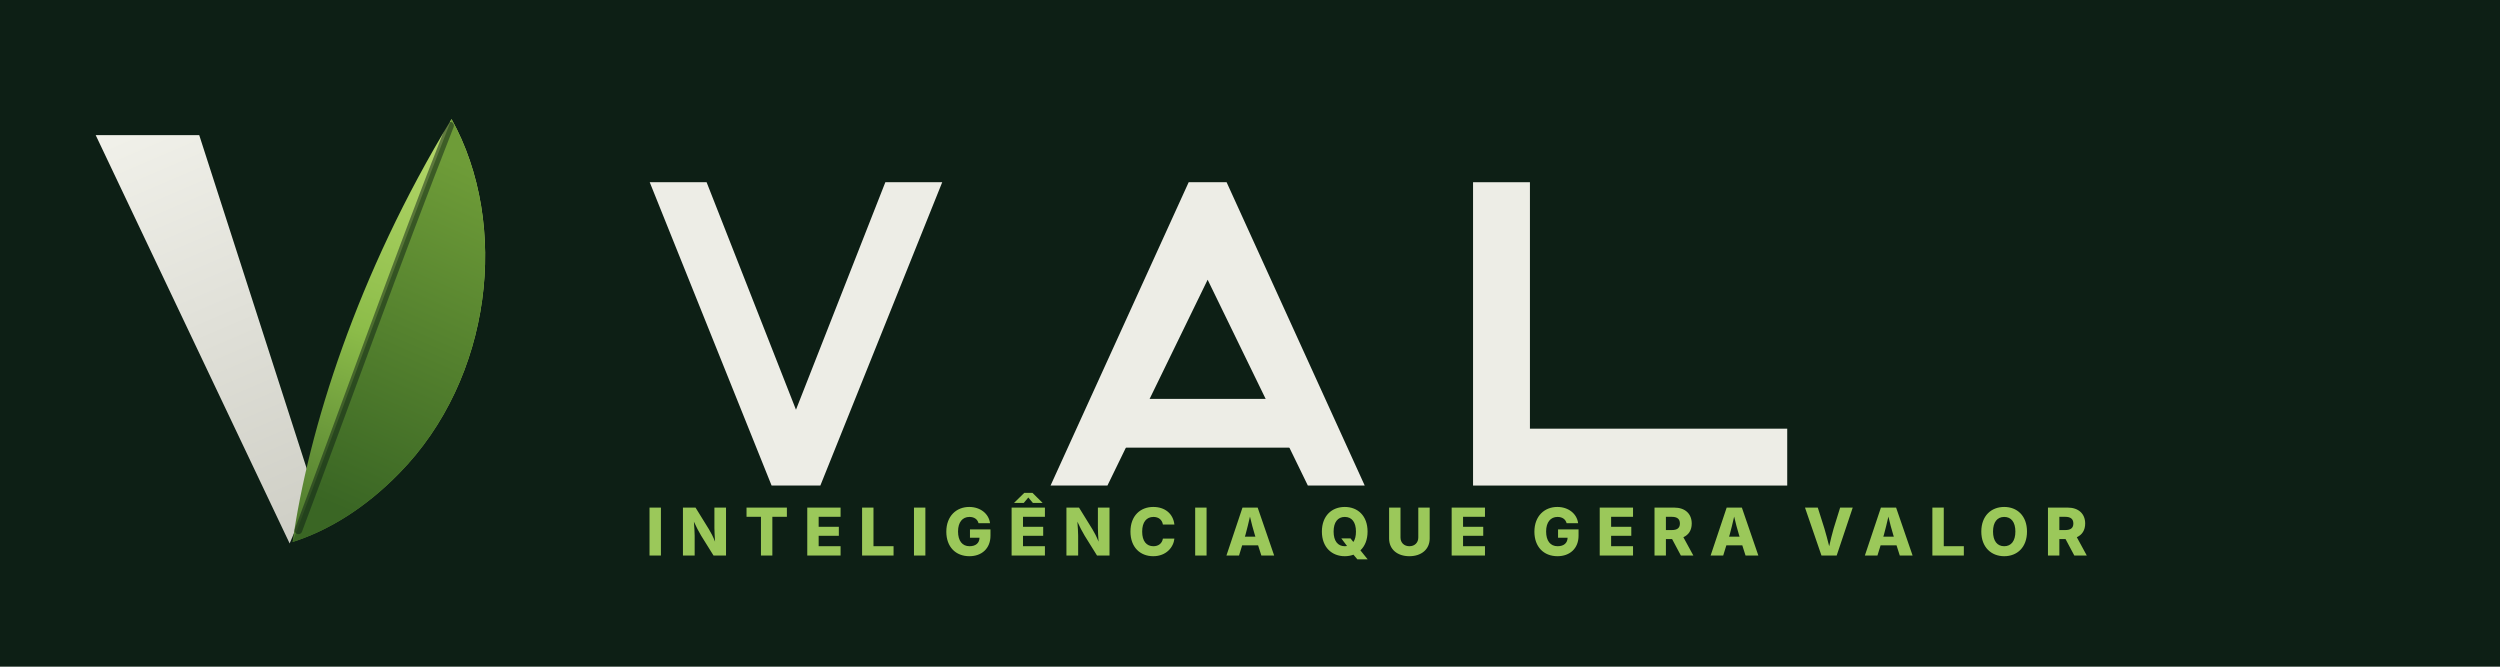
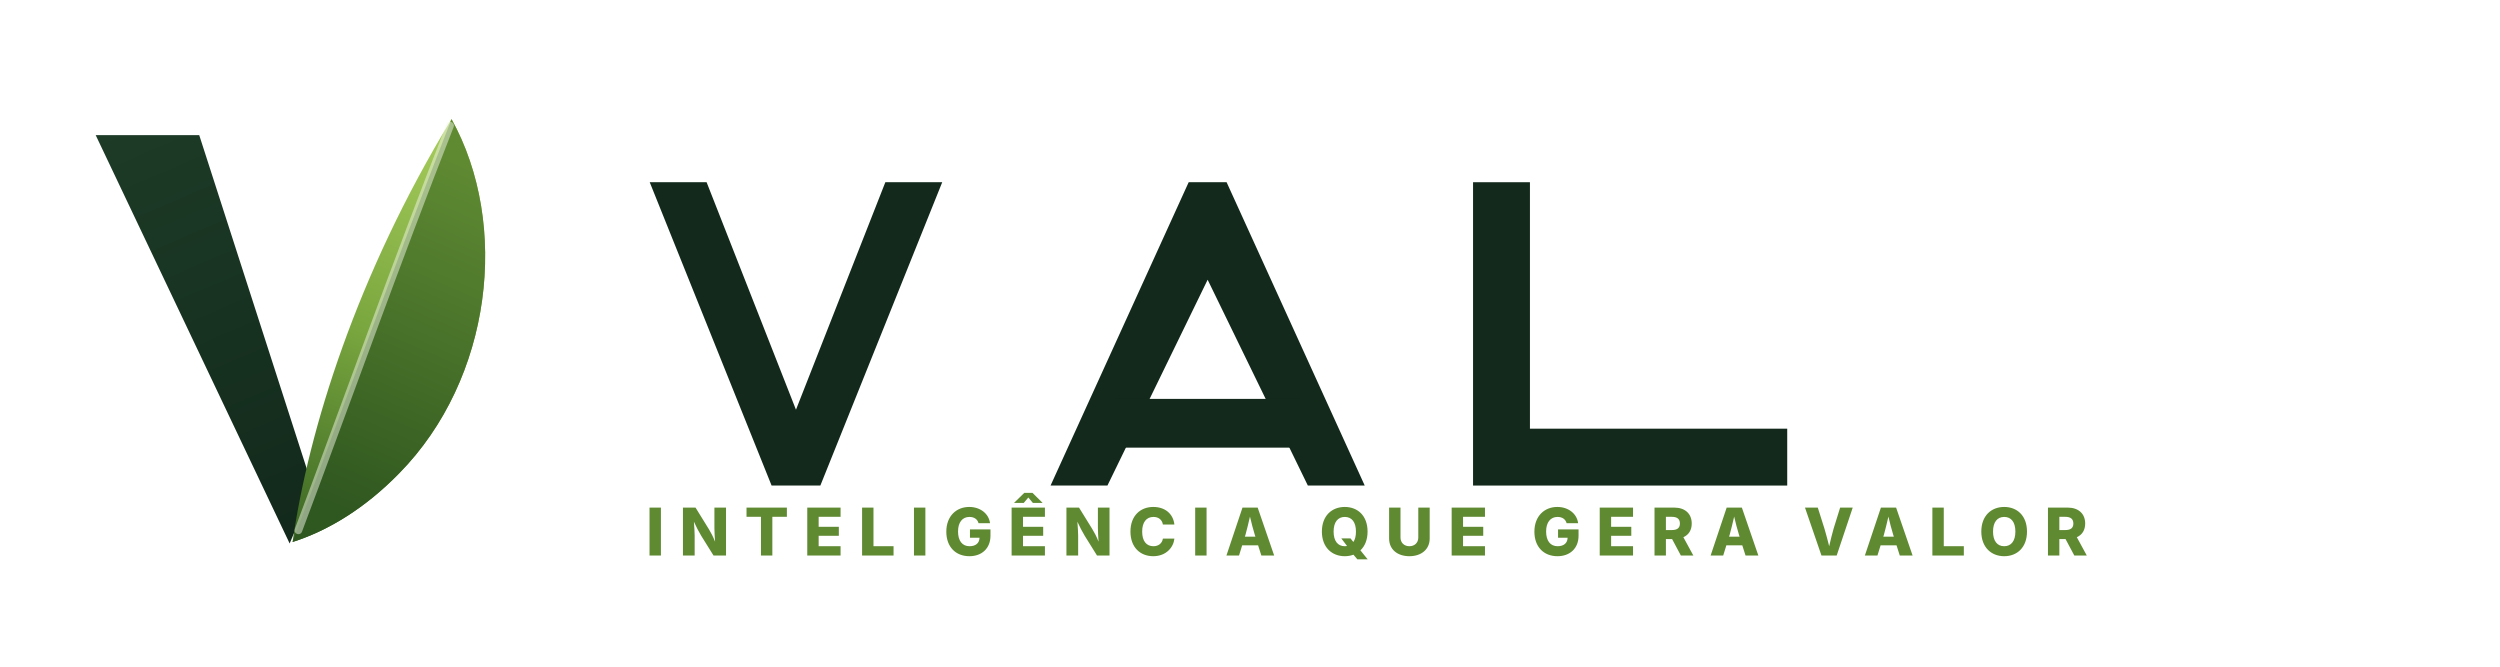
<svg xmlns="http://www.w3.org/2000/svg" viewBox="0 0 360 96" fill="none" role="img" aria-labelledby="title">
-   <rect width="360" height="96" fill="#0D1F15" />
  <defs>
-     <linearGradient id="dstem" x1="6" y1="4" x2="30" y2="60" gradientUnits="userSpaceOnUse">
-       <stop stop-color="#F1F1EA" />
-       <stop offset="1" stop-color="#CFCFC6" />
+     <linearGradient id="lstem" x1="6" y1="4" x2="30" y2="60" gradientUnits="userSpaceOnUse">
+       <stop stop-color="#1D3B27" />
+       <stop offset="1" stop-color="#12291B" />
    </linearGradient>
-     <linearGradient id="dleaf" x1="52" y1="4" x2="32" y2="59" gradientUnits="userSpaceOnUse">
-       <stop stop-color="#B6D96B" />
-       <stop offset=".52" stop-color="#8CBC49" />
-       <stop offset="1" stop-color="#4E7A2E" />
+     <linearGradient id="lleaf" x1="52" y1="4" x2="32" y2="59" gradientUnits="userSpaceOnUse">
+       <stop stop-color="#A6CC5B" />
+       <stop offset=".52" stop-color="#79A63E" />
+       <stop offset="1" stop-color="#3F6B26" />
    </linearGradient>
-     <linearGradient id="dshade" x1="56" y1="10" x2="36" y2="56" gradientUnits="userSpaceOnUse">
-       <stop stop-color="#6E9C38" />
-       <stop offset="1" stop-color="#3A6624" />
+     <linearGradient id="lshade" x1="56" y1="10" x2="36" y2="56" gradientUnits="userSpaceOnUse">
+       <stop stop-color="#5F8A32" />
+       <stop offset="1" stop-color="#2F5720" />
    </linearGradient>
  </defs>
  <g transform="translate(10 14) scale(1.05)">
-     <path d="M3.6 5.2H17.8L33.4 53.6L30.2 61.2Z" fill="url(#dstem)" />
-     <path d="M30.6 61C32.8 45.6 39.4 24.4 52.4 3C60.4 17.4 58 38.6 45.2 51.6C40.6 56.3 35.6 59.4 30.6 61Z" fill="url(#dleaf)" />
-     <path d="M52.4 3C60.4 17.4 58 38.6 45.2 51.6C40.6 56.3 35.6 59.4 30.6 61C36.9 44.4 44.6 22.9 52.4 3Z" fill="url(#dshade)" />
-     <path d="M31.4 59.4C37.5 43.2 45 22.2 52.2 3.9" stroke="#0D1F15" stroke-opacity=".5" stroke-width="1.05" stroke-linecap="round" fill="none" />
+     <path d="M3.6 5.2H17.8L33.4 53.6L30.2 61.2Z" fill="url(#lstem)" />
+     <path d="M30.6 61C32.8 45.6 39.4 24.4 52.4 3C60.4 17.4 58 38.6 45.2 51.6C40.6 56.3 35.6 59.4 30.6 61Z" fill="url(#lleaf)" />
+     <path d="M52.4 3C60.4 17.4 58 38.6 45.2 51.6C40.6 56.3 35.6 59.4 30.6 61C36.9 44.4 44.6 22.9 52.4 3Z" fill="url(#lshade)" />
+     <path d="M31.4 59.4C37.5 43.2 45 22.2 52.2 3.9" stroke="#F2F6E9" stroke-opacity=".5" stroke-width="1.05" stroke-linecap="round" fill="none" />
  </g>
  <g transform="translate(92 20) scale(.78)">
-     <path d="M2 8H12.5L29 50L45.5 8H56L33.5 64H24.5Z" fill="#EDEDE6" />
-     <path d="M76 64L101.5 8H108.5L134 64H123.5L105 26L86.5 64Z" fill="#EDEDE6" />
-     <path d="M88 48H122V57H88Z" fill="#EDEDE6" />
-     <path d="M154 8H164.5V53.5H212V64H154Z" fill="#EDEDE6" />
+     <path d="M2 8H12.5L29 50L45.5 8H56L33.5 64H24.5Z" fill="#12291B" />
+     <path d="M76 64L101.5 8H108.5L134 64H123.5L105 26L86.5 64Z" fill="#12291B" />
+     <path d="M88 48H122V57H88Z" fill="#12291B" />
+     <path d="M154 8H164.5V53.5H212V64H154Z" fill="#12291B" />
  </g>
-   <text x="93" y="80" fill="#9BC85A" font-family="Manrope, Inter, ui-sans-serif, system-ui, sans-serif" font-size="9.5" font-weight="800" letter-spacing="2.1">INTELIGÊNCIA QUE GERA VALOR</text>
+   <text x="93" y="80" fill="#5F8A32" font-family="Manrope, Inter, ui-sans-serif, system-ui, sans-serif" font-size="9.5" font-weight="800" letter-spacing="2.1">INTELIGÊNCIA QUE GERA VALOR</text>
</svg>
